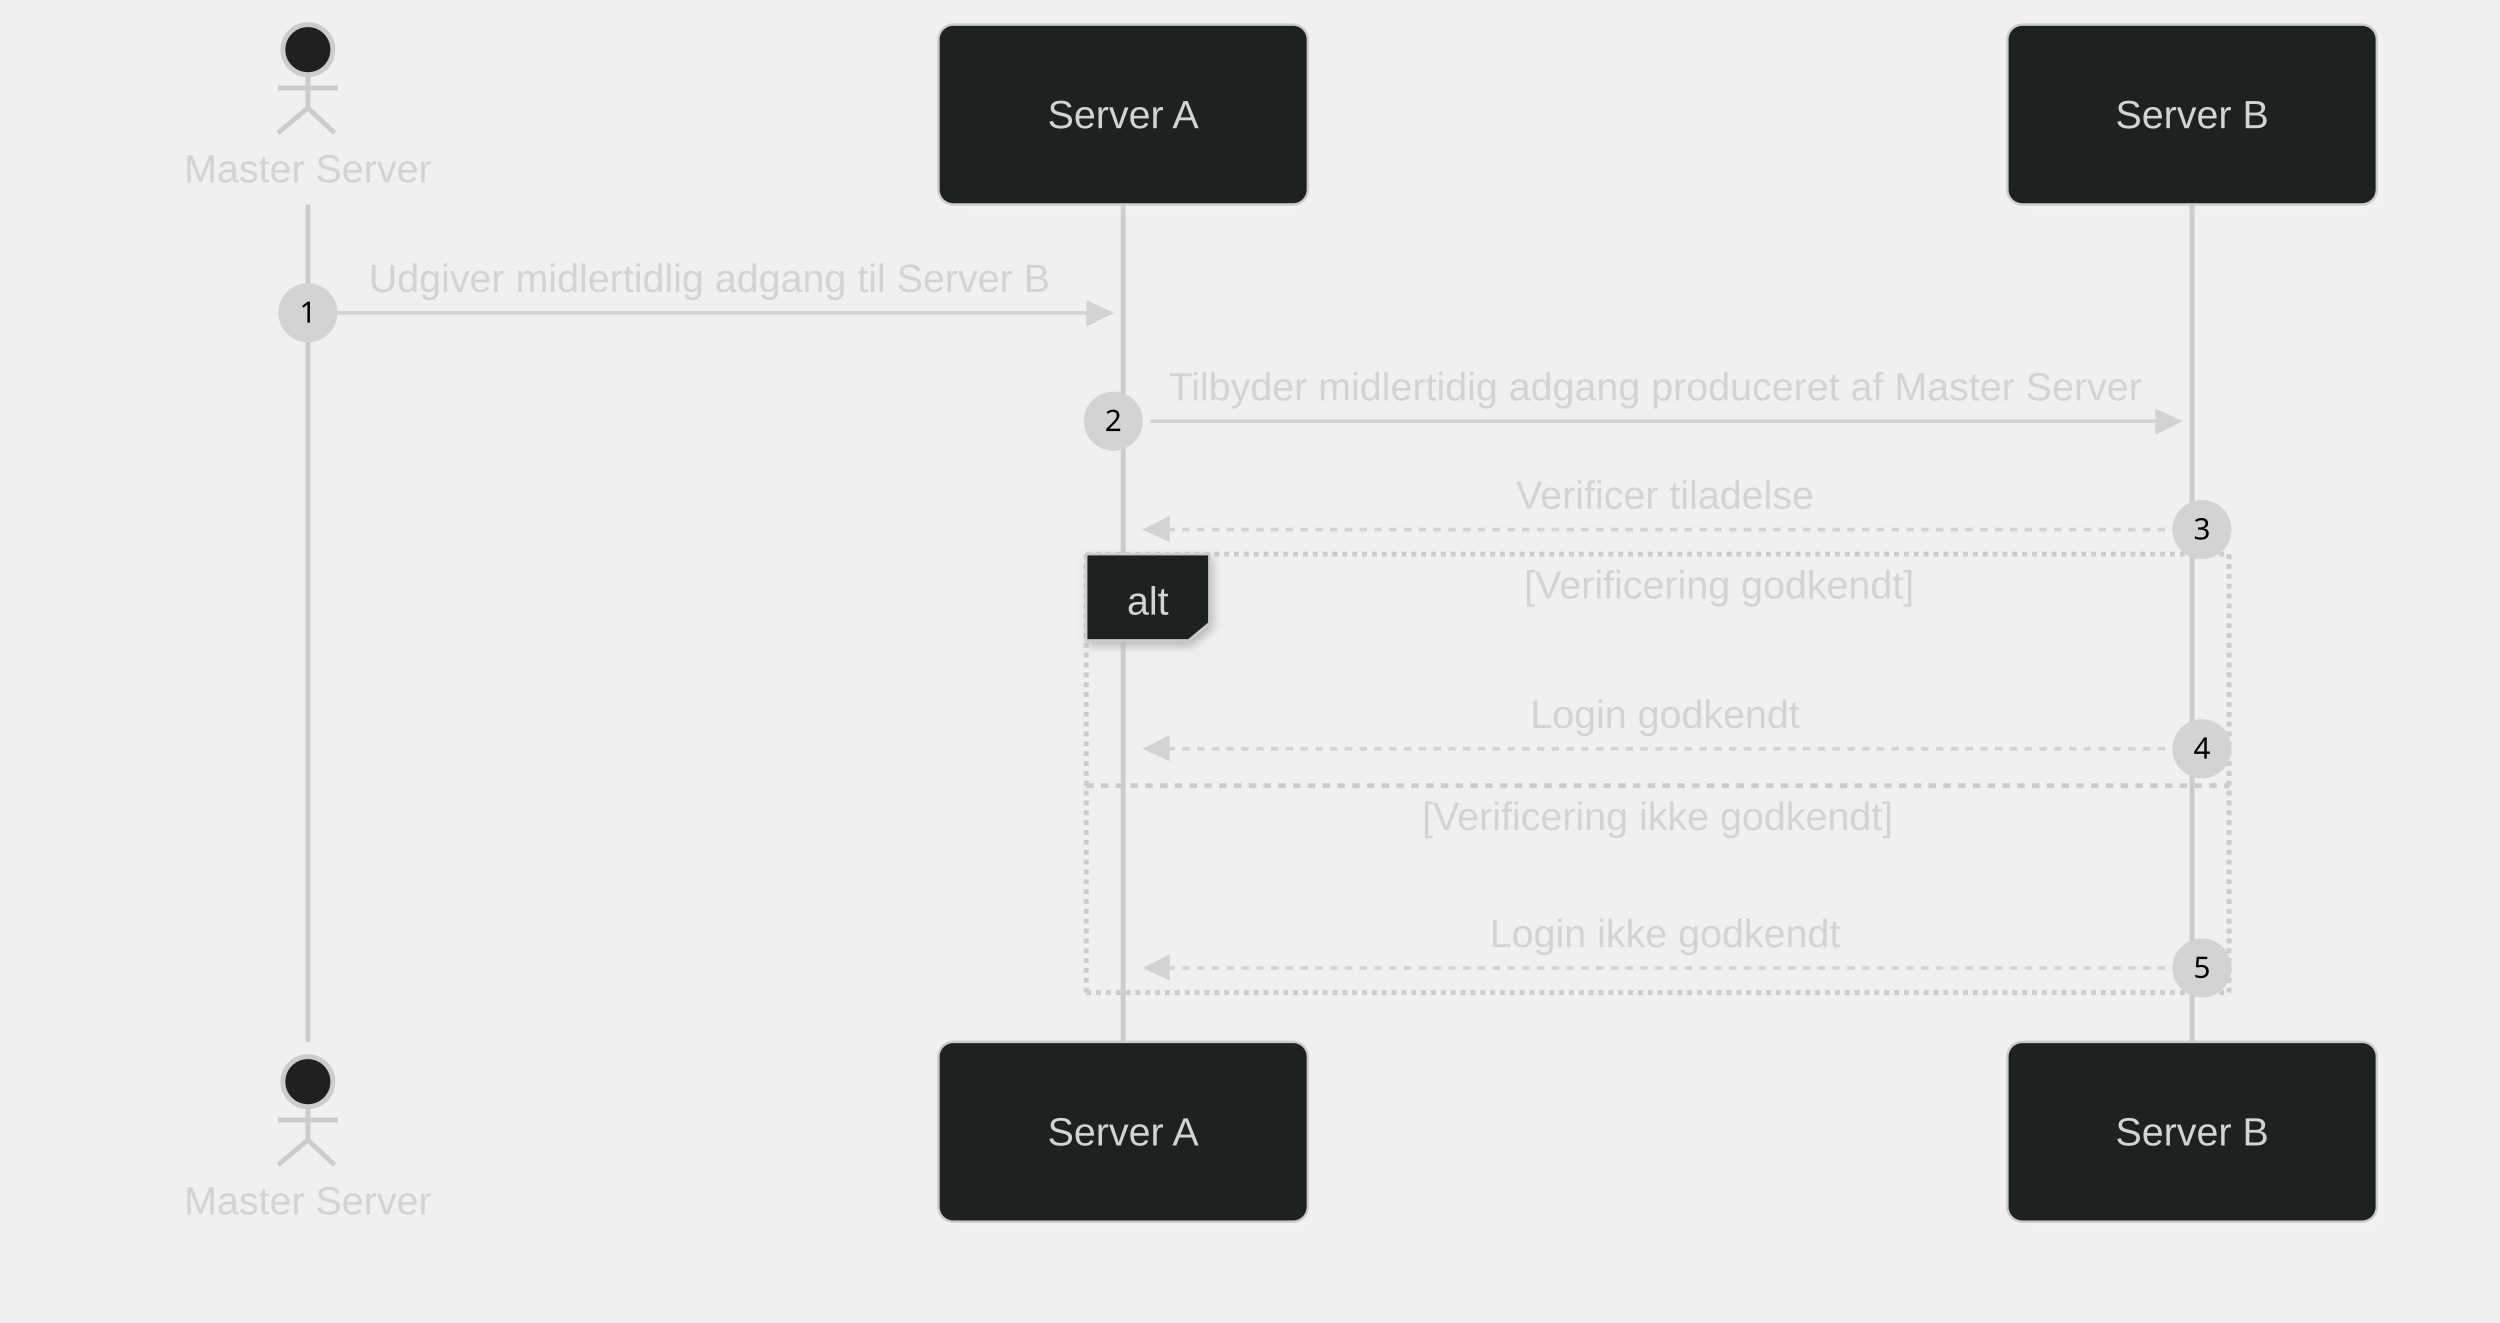
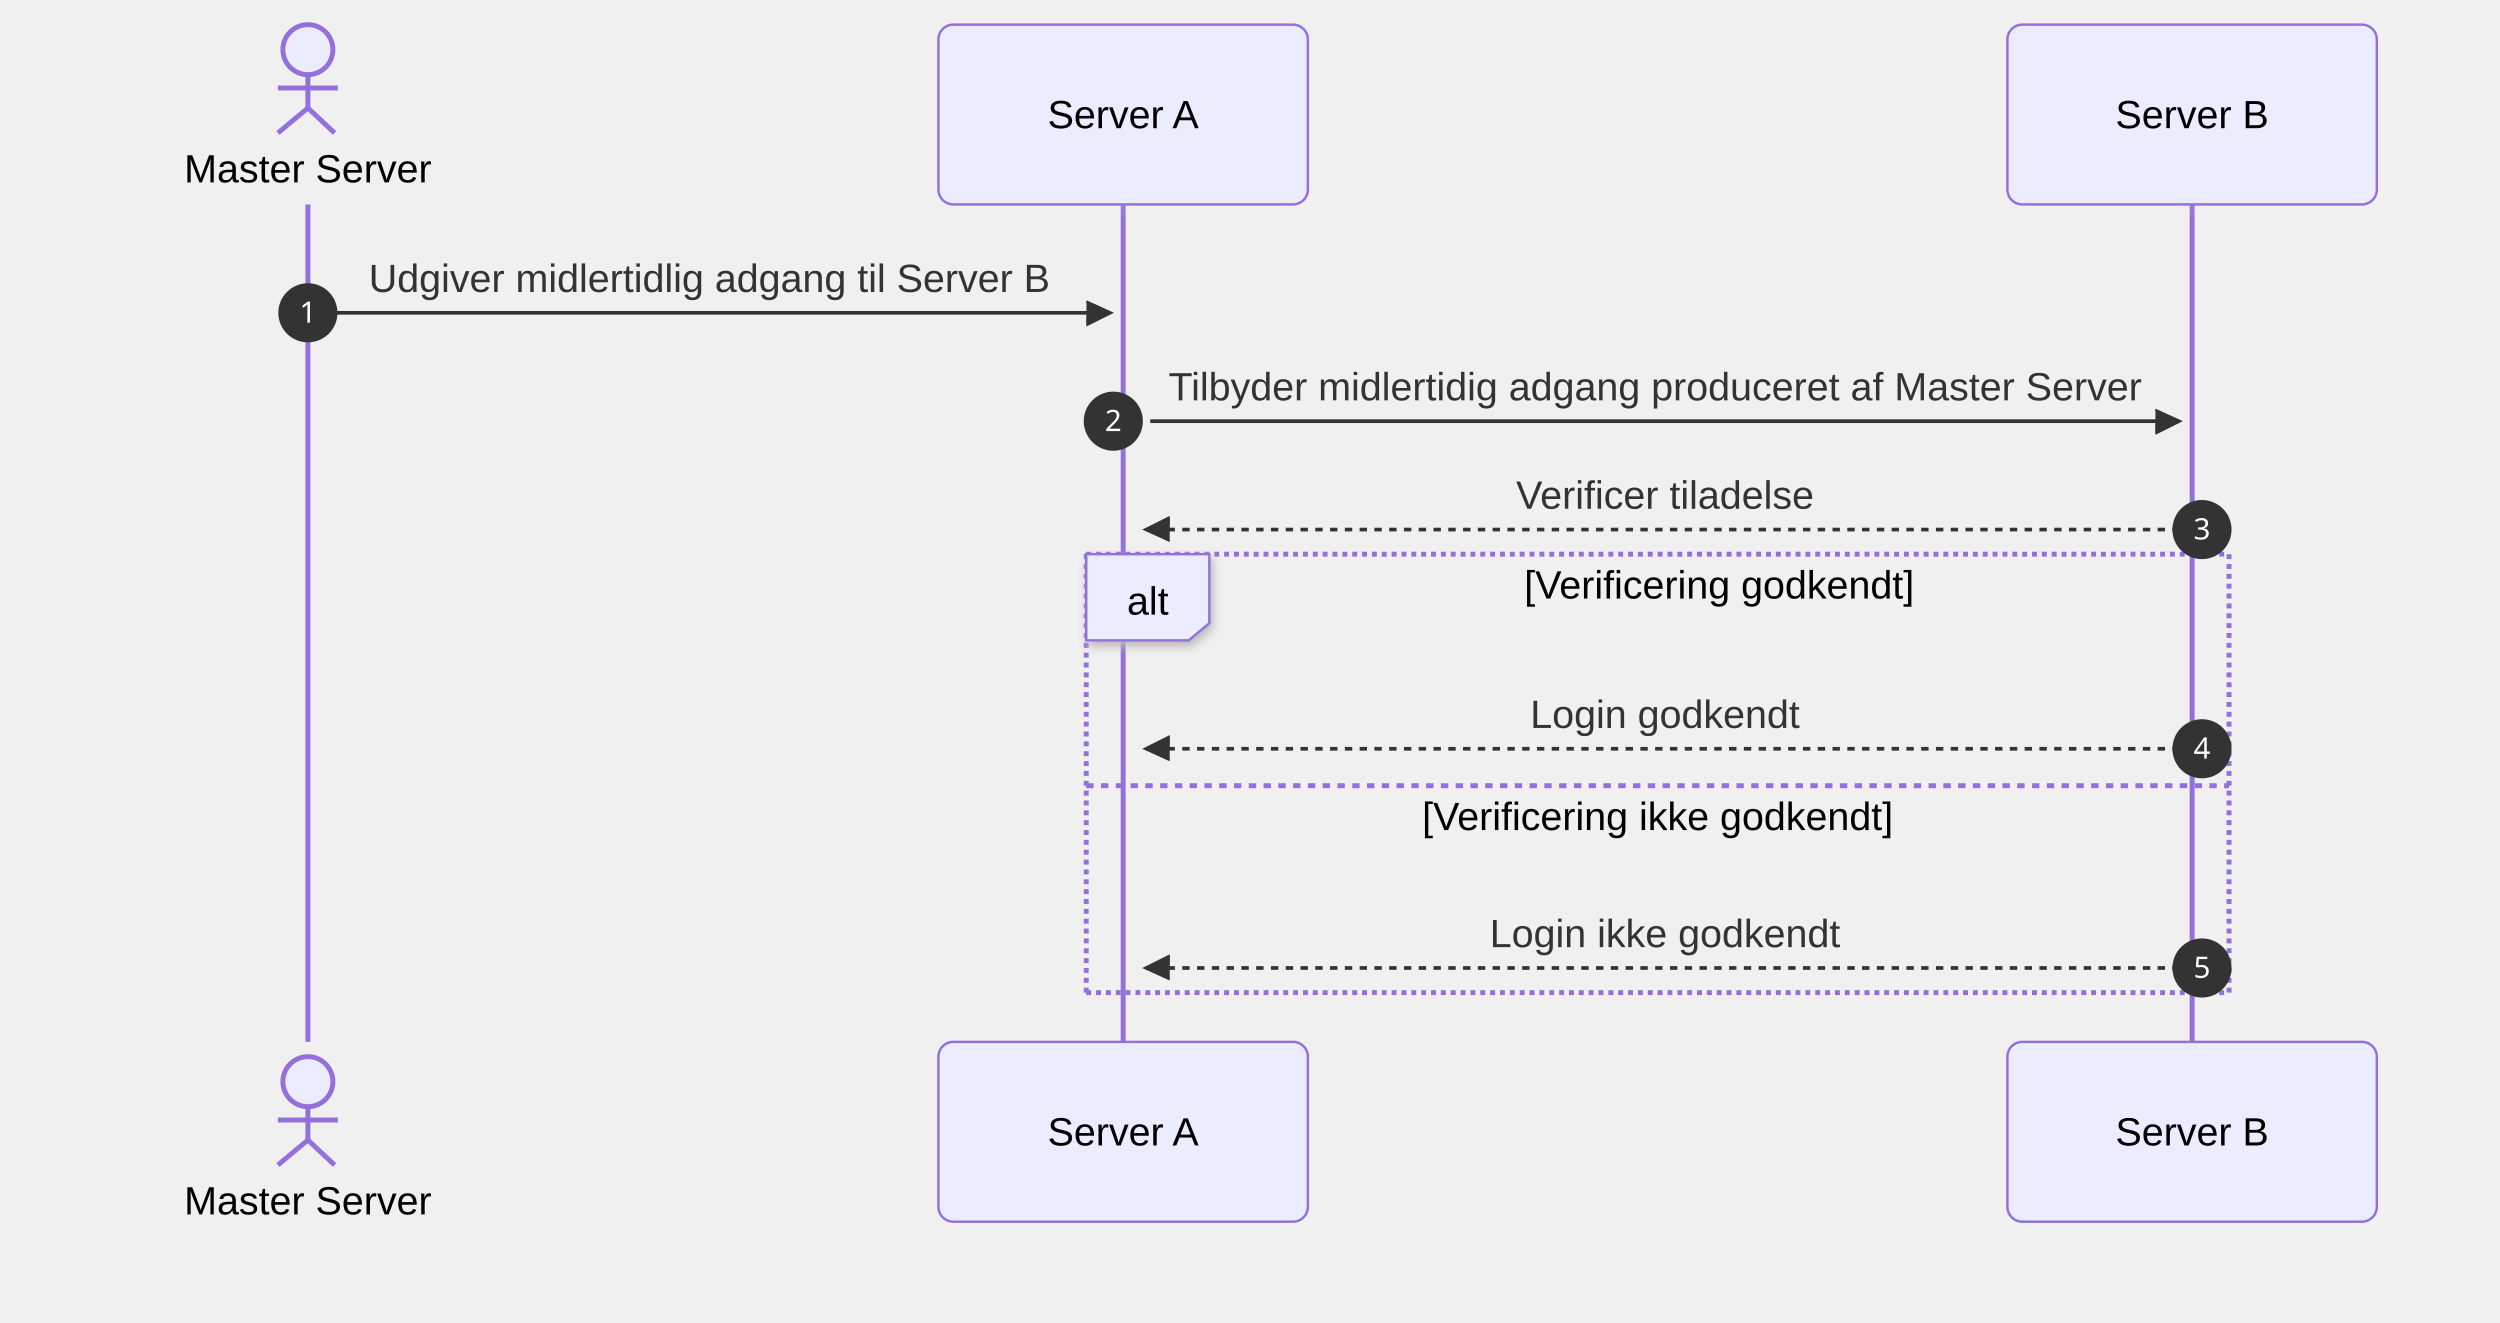
<svg xmlns="http://www.w3.org/2000/svg" id="my-svg" width="100%" style="max-width: 1015px; background-color: transparent;" viewBox="-50 -10 1015 537" role="graphics-document document" aria-roledescription="sequence">
  <g>
    <rect x="765" y="413" fill="#eaeaea" stroke="#666" width="150" height="73" name="ServerB" rx="6" ry="6" class="actor actor-bottom" data-look="neo" filter="url(#my-svg-drop-shadow)" />
    <text x="840" y="449.5" dominant-baseline="central" alignment-baseline="central" class="actor actor-box" style="text-anchor: middle; font-size: 16px; font-weight: 400;">
      <tspan x="840" dy="0">Server B</tspan>
    </text>
  </g>
  <g>
    <rect x="331" y="413" fill="#eaeaea" stroke="#666" width="150" height="73" name="ServerA" rx="6" ry="6" class="actor actor-bottom" data-look="neo" filter="url(#my-svg-drop-shadow)" />
    <text x="406" y="449.5" dominant-baseline="central" alignment-baseline="central" class="actor actor-box" style="text-anchor: middle; font-size: 16px; font-weight: 400;">
      <tspan x="406" dy="0">Server A</tspan>
    </text>
  </g>
  <g />
  <g>
    <line id="actor2" x1="840" y1="73" x2="840" y2="413" class="actor-line 200" stroke-width="0.5px" stroke="#999" name="ServerB" data-et="life-line" data-id="ServerB" />
    <g id="root-2" data-look="neo" data-et="participant" data-type="participant" data-id="ServerB">
      <rect x="765" y="0" fill="#eaeaea" stroke="#666" width="150" height="73" name="ServerB" rx="6" ry="6" class="actor actor-top" data-look="neo" filter="url(#my-svg-drop-shadow)" />
      <text x="840" y="36.5" dominant-baseline="central" alignment-baseline="central" class="actor actor-box" style="text-anchor: middle; font-size: 16px; font-weight: 400;">
        <tspan x="840" dy="0">Server B</tspan>
      </text>
    </g>
  </g>
  <g>
    <line id="actor1" x1="406" y1="73" x2="406" y2="413" class="actor-line 200" stroke-width="0.5px" stroke="#999" name="ServerA" data-et="life-line" data-id="ServerA" />
    <g id="root-1" data-look="neo" data-et="participant" data-type="participant" data-id="ServerA">
      <rect x="331" y="0" fill="#eaeaea" stroke="#666" width="150" height="73" name="ServerA" rx="6" ry="6" class="actor actor-top" data-look="neo" filter="url(#my-svg-drop-shadow)" />
      <text x="406" y="36.5" dominant-baseline="central" alignment-baseline="central" class="actor actor-box" style="text-anchor: middle; font-size: 16px; font-weight: 400;">
        <tspan x="406" dy="0">Server A</tspan>
      </text>
    </g>
  </g>
  <g>
    <line id="actor0" x1="75" y1="73" x2="75" y2="413" class="actor-line 200" stroke-width="0.5px" stroke="#999" name="Master" data-et="life-line" data-id="Master" />
  </g>
-   <style>#my-svg{font-family:"trebuchet ms",verdana,arial,sans-serif;font-size:16px;fill:#ccc;}@keyframes edge-animation-frame{from{stroke-dashoffset:0;}}@keyframes dash{to{stroke-dashoffset:0;}}#my-svg .edge-animation-slow{stroke-dasharray:9,5!important;stroke-dashoffset:900;animation:dash 50s linear infinite;stroke-linecap:round;}#my-svg .edge-animation-fast{stroke-dasharray:9,5!important;stroke-dashoffset:900;animation:dash 20s linear infinite;stroke-linecap:round;}#my-svg .error-icon{fill:#a44141;}#my-svg .error-text{fill:#ddd;stroke:#ddd;}#my-svg .edge-thickness-normal{stroke-width:1px;}#my-svg .edge-thickness-thick{stroke-width:3.5px;}#my-svg .edge-pattern-solid{stroke-dasharray:0;}#my-svg .edge-thickness-invisible{stroke-width:0;fill:none;}#my-svg .edge-pattern-dashed{stroke-dasharray:3;}#my-svg .edge-pattern-dotted{stroke-dasharray:2;}#my-svg .marker{fill:lightgrey;stroke:lightgrey;}#my-svg .marker.cross{stroke:lightgrey;}#my-svg svg{font-family:"trebuchet ms",verdana,arial,sans-serif;font-size:16px;}#my-svg p{margin:0;}#my-svg .actor{stroke:#ccc;fill:#1f2020;stroke-width:1;}#my-svg rect.actor.outer-path[data-look="neo"]{filter:drop-shadow( 1px 2px 2px rgba(185,185,185,1));}#my-svg rect.note[data-look="neo"]{stroke:hsl(180, 0%, 18.353%);fill:hsl(180, 1.587%, 28.353%);filter:drop-shadow( 1px 2px 2px rgba(185,185,185,1));}#my-svg text.actor&gt;tspan{fill:lightgrey;stroke:none;}#my-svg .actor-line{stroke:#ccc;}#my-svg .innerArc{stroke-width:1.5;stroke-dasharray:none;}#my-svg .messageLine0{stroke-width:1.5;stroke-dasharray:none;stroke:lightgrey;}#my-svg .messageLine1{stroke-width:1.5;stroke-dasharray:2,2;stroke:lightgrey;}#my-svg [id$="-arrowhead"] path{fill:lightgrey;stroke:lightgrey;}#my-svg .sequenceNumber{fill:black;}#my-svg [id$="-sequencenumber"]{fill:lightgrey;}#my-svg [id$="-crosshead"] path{fill:lightgrey;stroke:lightgrey;}#my-svg .messageText{fill:lightgrey;stroke:none;}#my-svg .labelBox{stroke:#ccc;fill:#1f2020;filter:drop-shadow( 1px 2px 2px rgba(185,185,185,1));}#my-svg .labelText,#my-svg .labelText&gt;tspan{fill:lightgrey;stroke:none;}#my-svg .loopText,#my-svg .loopText&gt;tspan{fill:lightgrey;stroke:none;}#my-svg .sectionTitle,#my-svg .sectionTitle&gt;tspan{fill:lightgrey;stroke:none;}#my-svg .loopLine{stroke-width:2px;stroke-dasharray:2,2;stroke:#ccc;fill:#ccc;}#my-svg .note{stroke:hsl(180, 0%, 18.353%);fill:hsl(180, 1.587%, 28.353%);}#my-svg .noteText,#my-svg .noteText&gt;tspan{fill:rgb(183.848, 181.552, 181.552);stroke:none;}#my-svg .activation0{fill:hsl(180, 1.587%, 28.353%);stroke:#ccc;}#my-svg .activation1{fill:hsl(180, 1.587%, 28.353%);stroke:#ccc;}#my-svg .activation2{fill:hsl(180, 1.587%, 28.353%);stroke:#ccc;}#my-svg .actorPopupMenu{position:absolute;}#my-svg .actorPopupMenuPanel{position:absolute;fill:#1f2020;box-shadow:0px 8px 16px 0px rgba(0,0,0,0.2);filter:drop-shadow(3px 5px 2px rgb(0 0 0 / 0.4));}#my-svg .actor-man circle,#my-svg line{fill:#1f2020;stroke-width:2px;}#my-svg g rect.rect{filter:drop-shadow( 1px 2px 2px rgba(185,185,185,1));stroke:#ccc;}#my-svg .node .neo-node{stroke:#ccc;}#my-svg [data-look="neo"].node rect,#my-svg [data-look="neo"].cluster rect,#my-svg [data-look="neo"].node polygon{stroke:url(#my-svg-gradient);filter:drop-shadow( 1px 2px 2px rgba(185,185,185,1));}#my-svg [data-look="neo"].swimlane.cluster rect{filter:none;}#my-svg [data-look="neo"].node path{stroke:url(#my-svg-gradient);stroke-width:1px;}#my-svg [data-look="neo"].node .outer-path{filter:drop-shadow( 1px 2px 2px rgba(185,185,185,1));}#my-svg [data-look="neo"].node .neo-line path{stroke:#ccc;filter:none;}#my-svg [data-look="neo"].node circle{stroke:url(#my-svg-gradient);filter:drop-shadow( 1px 2px 2px rgba(185,185,185,1));}#my-svg [data-look="neo"].node circle .state-start{fill:#000000;}#my-svg [data-look="neo"].icon-shape .icon{fill:url(#my-svg-gradient);filter:drop-shadow( 1px 2px 2px rgba(185,185,185,1));}#my-svg [data-look="neo"].icon-shape .icon-neo path{stroke:url(#my-svg-gradient);filter:drop-shadow( 1px 2px 2px rgba(185,185,185,1));}#my-svg :root{--mermaid-font-family:"trebuchet ms",verdana,arial,sans-serif;}</style>
+   <style>#my-svg{font-family:"trebuchet ms",verdana,arial,sans-serif;font-size:16px;fill:#333;}@keyframes edge-animation-frame{from{stroke-dashoffset:0;}}@keyframes dash{to{stroke-dashoffset:0;}}#my-svg .edge-animation-slow{stroke-dasharray:9,5!important;stroke-dashoffset:900;animation:dash 50s linear infinite;stroke-linecap:round;}#my-svg .edge-animation-fast{stroke-dasharray:9,5!important;stroke-dashoffset:900;animation:dash 20s linear infinite;stroke-linecap:round;}#my-svg .error-icon{fill:#552222;}#my-svg .error-text{fill:#552222;stroke:#552222;}#my-svg .edge-thickness-normal{stroke-width:1px;}#my-svg .edge-thickness-thick{stroke-width:3.5px;}#my-svg .edge-pattern-solid{stroke-dasharray:0;}#my-svg .edge-thickness-invisible{stroke-width:0;fill:none;}#my-svg .edge-pattern-dashed{stroke-dasharray:3;}#my-svg .edge-pattern-dotted{stroke-dasharray:2;}#my-svg .marker{fill:#333333;stroke:#333333;}#my-svg .marker.cross{stroke:#333333;}#my-svg svg{font-family:"trebuchet ms",verdana,arial,sans-serif;font-size:16px;}#my-svg p{margin:0;}#my-svg .actor{stroke:#9370DB;fill:#ECECFF;stroke-width:1;}#my-svg rect.actor.outer-path[data-look="neo"]{filter:drop-shadow(1px 2px 2px rgba(185, 185, 185, 1));}#my-svg rect.note[data-look="neo"]{stroke:#aaaa33;fill:#fff5ad;filter:drop-shadow(1px 2px 2px rgba(185, 185, 185, 1));}#my-svg text.actor&gt;tspan{fill:black;stroke:none;}#my-svg .actor-line{stroke:#9370DB;}#my-svg .innerArc{stroke-width:1.5;stroke-dasharray:none;}#my-svg .messageLine0{stroke-width:1.5;stroke-dasharray:none;stroke:#333;}#my-svg .messageLine1{stroke-width:1.5;stroke-dasharray:2,2;stroke:#333;}#my-svg [id$="-arrowhead"] path{fill:#333;stroke:#333;}#my-svg .sequenceNumber{fill:white;}#my-svg [id$="-sequencenumber"]{fill:#333;}#my-svg [id$="-crosshead"] path{fill:#333;stroke:#333;}#my-svg .messageText{fill:#333;stroke:none;}#my-svg .labelBox{stroke:#9370DB;fill:#ECECFF;filter:drop-shadow(1px 2px 2px rgba(185, 185, 185, 1));}#my-svg .labelText,#my-svg .labelText&gt;tspan{fill:black;stroke:none;}#my-svg .loopText,#my-svg .loopText&gt;tspan{fill:black;stroke:none;}#my-svg .sectionTitle,#my-svg .sectionTitle&gt;tspan{fill:black;stroke:none;}#my-svg .loopLine{stroke-width:2px;stroke-dasharray:2,2;stroke:#9370DB;fill:#9370DB;}#my-svg .note{stroke:#aaaa33;fill:#fff5ad;}#my-svg .noteText,#my-svg .noteText&gt;tspan{fill:black;stroke:none;}#my-svg .activation0{fill:#f4f4f4;stroke:#666;}#my-svg .activation1{fill:#f4f4f4;stroke:#666;}#my-svg .activation2{fill:#f4f4f4;stroke:#666;}#my-svg .actorPopupMenu{position:absolute;}#my-svg .actorPopupMenuPanel{position:absolute;fill:#ECECFF;box-shadow:0px 8px 16px 0px rgba(0,0,0,0.2);filter:drop-shadow(3px 5px 2px rgb(0 0 0 / 0.4));}#my-svg .actor-man circle,#my-svg line{fill:#ECECFF;stroke-width:2px;}#my-svg g rect.rect{filter:drop-shadow(1px 2px 2px rgba(185, 185, 185, 1));stroke:#9370DB;}#my-svg .node .neo-node{stroke:#9370DB;}#my-svg [data-look="neo"].node rect,#my-svg [data-look="neo"].cluster rect,#my-svg [data-look="neo"].node polygon{stroke:#9370DB;filter:drop-shadow(1px 2px 2px rgba(185, 185, 185, 1));}#my-svg [data-look="neo"].swimlane.cluster rect{filter:none;}#my-svg [data-look="neo"].node path{stroke:#9370DB;stroke-width:1px;}#my-svg [data-look="neo"].node .outer-path{filter:drop-shadow(1px 2px 2px rgba(185, 185, 185, 1));}#my-svg [data-look="neo"].node .neo-line path{stroke:#9370DB;filter:none;}#my-svg [data-look="neo"].node circle{stroke:#9370DB;filter:drop-shadow(1px 2px 2px rgba(185, 185, 185, 1));}#my-svg [data-look="neo"].node circle .state-start{fill:#000000;}#my-svg [data-look="neo"].icon-shape .icon{fill:#9370DB;filter:drop-shadow(1px 2px 2px rgba(185, 185, 185, 1));}#my-svg [data-look="neo"].icon-shape .icon-neo path{stroke:#9370DB;filter:drop-shadow(1px 2px 2px rgba(185, 185, 185, 1));}#my-svg :root{--mermaid-font-family:"trebuchet ms",verdana,arial,sans-serif;}</style>
  <g />
  <defs>
    <symbol id="my-svg-computer" width="24" height="24">
      <path transform="scale(.5)" d="M2 2v13h20v-13h-20zm18 11h-16v-9h16v9zm-10.228 6l.466-1h3.524l.467 1h-4.457zm14.228 3h-24l2-6h2.104l-1.33 4h18.45l-1.297-4h2.073l2 6zm-5-10h-14v-7h14v7z" />
    </symbol>
  </defs>
  <defs>
    <symbol id="my-svg-database" fill-rule="evenodd" clip-rule="evenodd">
      <path transform="scale(.5)" d="M12.258.001l.256.004.255.005.253.008.251.01.249.012.247.015.246.016.242.019.241.02.239.023.236.024.233.027.231.028.229.031.225.032.223.034.22.036.217.038.214.04.211.041.208.043.205.045.201.046.198.048.194.05.191.051.187.053.183.054.18.056.175.057.172.059.168.06.163.061.16.063.155.064.15.066.074.033.073.033.071.034.07.034.069.035.068.035.067.035.066.035.064.036.064.036.062.036.06.036.06.037.058.037.058.037.055.038.055.038.053.038.052.038.051.039.05.039.048.039.047.039.045.04.044.04.043.04.041.04.04.041.039.041.037.041.036.041.034.041.033.042.032.042.03.042.029.042.027.042.026.043.024.043.023.043.021.043.02.043.018.044.017.043.015.044.013.044.012.044.011.045.009.044.007.045.006.045.004.045.002.045.001.045v17l-.001.045-.002.045-.004.045-.006.045-.007.045-.009.044-.011.045-.012.044-.013.044-.015.044-.017.043-.018.044-.02.043-.021.043-.023.043-.024.043-.026.043-.027.042-.029.042-.03.042-.032.042-.033.042-.034.041-.036.041-.037.041-.039.041-.04.041-.041.04-.043.04-.044.04-.045.04-.047.039-.048.039-.05.039-.051.039-.052.038-.053.038-.055.038-.055.038-.058.037-.058.037-.06.037-.06.036-.062.036-.064.036-.064.036-.066.035-.067.035-.068.035-.069.035-.07.034-.071.034-.073.033-.074.033-.15.066-.155.064-.16.063-.163.061-.168.06-.172.059-.175.057-.18.056-.183.054-.187.053-.191.051-.194.05-.198.048-.201.046-.205.045-.208.043-.211.041-.214.04-.217.038-.22.036-.223.034-.225.032-.229.031-.231.028-.233.027-.236.024-.239.023-.241.02-.242.019-.246.016-.247.015-.249.012-.251.01-.253.008-.255.005-.256.004-.258.001-.258-.001-.256-.004-.255-.005-.253-.008-.251-.01-.249-.012-.247-.015-.245-.016-.243-.019-.241-.02-.238-.023-.236-.024-.234-.027-.231-.028-.228-.031-.226-.032-.223-.034-.22-.036-.217-.038-.214-.04-.211-.041-.208-.043-.204-.045-.201-.046-.198-.048-.195-.05-.19-.051-.187-.053-.184-.054-.179-.056-.176-.057-.172-.059-.167-.06-.164-.061-.159-.063-.155-.064-.151-.066-.074-.033-.072-.033-.072-.034-.07-.034-.069-.035-.068-.035-.067-.035-.066-.035-.064-.036-.063-.036-.062-.036-.061-.036-.06-.037-.058-.037-.057-.037-.056-.038-.055-.038-.053-.038-.052-.038-.051-.039-.049-.039-.049-.039-.046-.039-.046-.04-.044-.04-.043-.04-.041-.04-.04-.041-.039-.041-.037-.041-.036-.041-.034-.041-.033-.042-.032-.042-.03-.042-.029-.042-.027-.042-.026-.043-.024-.043-.023-.043-.021-.043-.02-.043-.018-.044-.017-.043-.015-.044-.013-.044-.012-.044-.011-.045-.009-.044-.007-.045-.006-.045-.004-.045-.002-.045-.001-.045v-17l.001-.045.002-.045.004-.045.006-.045.007-.045.009-.044.011-.045.012-.044.013-.044.015-.044.017-.043.018-.044.02-.043.021-.043.023-.043.024-.043.026-.043.027-.042.029-.042.03-.042.032-.042.033-.042.034-.041.036-.041.037-.041.039-.041.04-.041.041-.04.043-.04.044-.04.046-.04.046-.039.049-.039.049-.039.051-.039.052-.038.053-.038.055-.038.056-.038.057-.037.058-.037.06-.037.061-.036.062-.036.063-.036.064-.036.066-.035.067-.035.068-.035.069-.035.07-.034.072-.034.072-.033.074-.033.151-.066.155-.064.159-.063.164-.061.167-.06.172-.059.176-.057.179-.056.184-.054.187-.053.19-.051.195-.05.198-.048.201-.046.204-.045.208-.043.211-.041.214-.04.217-.038.22-.036.223-.034.226-.032.228-.031.231-.028.234-.027.236-.024.238-.023.241-.02.243-.019.245-.016.247-.015.249-.012.251-.01.253-.008.255-.005.256-.004.258-.001.258.001zm-9.258 20.499v.01l.001.021.003.021.004.022.005.021.006.022.007.022.009.023.01.022.011.023.012.023.013.023.015.023.016.024.017.023.018.024.019.024.021.024.022.025.023.024.024.025.052.049.056.05.061.051.066.051.07.051.075.051.079.052.084.052.088.052.092.052.097.052.102.051.105.052.11.052.114.051.119.051.123.051.127.05.131.05.135.05.139.048.144.049.147.047.152.047.155.047.16.045.163.045.167.043.171.043.176.041.178.041.183.039.187.039.19.037.194.035.197.035.202.033.204.031.209.03.212.029.216.027.219.025.222.024.226.021.23.02.233.018.236.016.24.015.243.012.246.01.249.008.253.005.256.004.259.001.26-.001.257-.004.254-.005.25-.008.247-.011.244-.012.241-.014.237-.016.233-.018.231-.021.226-.021.224-.024.22-.026.216-.027.212-.028.21-.031.205-.031.202-.034.198-.034.194-.036.191-.037.187-.039.183-.04.179-.04.175-.042.172-.043.168-.044.163-.045.16-.046.155-.046.152-.047.148-.048.143-.049.139-.049.136-.05.131-.05.126-.05.123-.051.118-.052.114-.051.11-.052.106-.052.101-.052.096-.052.092-.052.088-.053.083-.051.079-.052.074-.052.07-.051.065-.051.06-.051.056-.05.051-.05.023-.024.023-.025.021-.024.02-.024.019-.024.018-.024.017-.024.015-.023.014-.024.013-.023.012-.023.01-.023.01-.022.008-.022.006-.022.006-.022.004-.022.004-.021.001-.021.001-.021v-4.127l-.077.055-.08.053-.083.054-.085.053-.087.052-.09.052-.093.051-.095.05-.097.05-.1.049-.102.049-.105.048-.106.047-.109.047-.111.046-.114.045-.115.045-.118.044-.12.043-.122.042-.124.042-.126.041-.128.04-.13.04-.132.038-.134.038-.135.037-.138.037-.139.035-.142.035-.143.034-.144.033-.147.032-.148.031-.15.03-.151.03-.153.029-.154.027-.156.027-.158.026-.159.025-.161.024-.162.023-.163.022-.165.021-.166.02-.167.019-.169.018-.169.017-.171.016-.173.015-.173.014-.175.013-.175.012-.177.011-.178.01-.179.008-.179.008-.181.006-.182.005-.182.004-.184.003-.184.002h-.37l-.184-.002-.184-.003-.182-.004-.182-.005-.181-.006-.179-.008-.179-.008-.178-.01-.176-.011-.176-.012-.175-.013-.173-.014-.172-.015-.171-.016-.17-.017-.169-.018-.167-.019-.166-.02-.165-.021-.163-.022-.162-.023-.161-.024-.159-.025-.157-.026-.156-.027-.155-.027-.153-.029-.151-.03-.15-.03-.148-.031-.146-.032-.145-.033-.143-.034-.141-.035-.14-.035-.137-.037-.136-.037-.134-.038-.132-.038-.13-.04-.128-.04-.126-.041-.124-.042-.122-.042-.12-.044-.117-.043-.116-.045-.113-.045-.112-.046-.109-.047-.106-.047-.105-.048-.102-.049-.1-.049-.097-.05-.095-.05-.093-.052-.09-.051-.087-.052-.085-.053-.083-.054-.08-.054-.077-.054v4.127zm0-5.654v.011l.001.021.003.021.004.021.005.022.006.022.007.022.009.022.01.022.011.023.012.023.013.023.015.024.016.023.017.024.018.024.019.024.021.024.022.024.023.025.024.024.052.05.056.05.061.05.066.051.07.051.075.052.079.051.084.052.088.052.092.052.097.052.102.052.105.052.11.051.114.051.119.052.123.05.127.051.131.05.135.049.139.049.144.048.147.048.152.047.155.046.16.045.163.045.167.044.171.042.176.042.178.04.183.04.187.038.19.037.194.036.197.034.202.033.204.032.209.03.212.028.216.027.219.025.222.024.226.022.23.02.233.018.236.016.24.014.243.012.246.01.249.008.253.006.256.003.259.001.26-.001.257-.003.254-.006.25-.008.247-.01.244-.012.241-.015.237-.016.233-.018.231-.02.226-.022.224-.024.22-.025.216-.027.212-.029.21-.03.205-.032.202-.033.198-.035.194-.036.191-.037.187-.039.183-.039.179-.041.175-.042.172-.043.168-.044.163-.045.16-.045.155-.047.152-.047.148-.048.143-.048.139-.05.136-.049.131-.05.126-.051.123-.051.118-.051.114-.052.11-.052.106-.052.101-.052.096-.052.092-.052.088-.052.083-.052.079-.052.074-.051.07-.052.065-.051.06-.05.056-.051.051-.049.023-.025.023-.024.021-.025.02-.024.019-.024.018-.024.017-.024.015-.023.014-.023.013-.024.012-.022.01-.023.01-.023.008-.022.006-.022.006-.022.004-.021.004-.022.001-.021.001-.021v-4.139l-.077.054-.08.054-.083.054-.085.052-.087.053-.09.051-.093.051-.095.051-.097.05-.1.049-.102.049-.105.048-.106.047-.109.047-.111.046-.114.045-.115.044-.118.044-.12.044-.122.042-.124.042-.126.041-.128.04-.13.039-.132.039-.134.038-.135.037-.138.036-.139.036-.142.035-.143.033-.144.033-.147.033-.148.031-.15.03-.151.03-.153.028-.154.028-.156.027-.158.026-.159.025-.161.024-.162.023-.163.022-.165.021-.166.02-.167.019-.169.018-.169.017-.171.016-.173.015-.173.014-.175.013-.175.012-.177.011-.178.009-.179.009-.179.007-.181.007-.182.005-.182.004-.184.003-.184.002h-.37l-.184-.002-.184-.003-.182-.004-.182-.005-.181-.007-.179-.007-.179-.009-.178-.009-.176-.011-.176-.012-.175-.013-.173-.014-.172-.015-.171-.016-.17-.017-.169-.018-.167-.019-.166-.02-.165-.021-.163-.022-.162-.023-.161-.024-.159-.025-.157-.026-.156-.027-.155-.028-.153-.028-.151-.03-.15-.03-.148-.031-.146-.033-.145-.033-.143-.033-.141-.035-.14-.036-.137-.036-.136-.037-.134-.038-.132-.039-.13-.039-.128-.04-.126-.041-.124-.042-.122-.043-.12-.043-.117-.044-.116-.044-.113-.046-.112-.046-.109-.046-.106-.047-.105-.048-.102-.049-.1-.049-.097-.05-.095-.051-.093-.051-.09-.051-.087-.053-.085-.052-.083-.054-.08-.054-.077-.054v4.139zm0-5.666v.011l.001.02.003.022.004.021.005.022.006.021.007.022.009.023.01.022.011.023.012.023.013.023.015.023.016.024.017.024.018.023.019.024.021.025.022.024.023.024.024.025.052.05.056.05.061.05.066.051.07.051.075.052.079.051.084.052.088.052.092.052.097.052.102.052.105.051.11.052.114.051.119.051.123.051.127.05.131.05.135.05.139.049.144.048.147.048.152.047.155.046.16.045.163.045.167.043.171.043.176.042.178.04.183.04.187.038.19.037.194.036.197.034.202.033.204.032.209.03.212.028.216.027.219.025.222.024.226.021.23.02.233.018.236.017.24.014.243.012.246.01.249.008.253.006.256.003.259.001.26-.001.257-.003.254-.006.25-.008.247-.01.244-.013.241-.014.237-.016.233-.018.231-.02.226-.022.224-.024.22-.025.216-.027.212-.029.21-.03.205-.032.202-.033.198-.035.194-.036.191-.037.187-.039.183-.039.179-.041.175-.042.172-.043.168-.044.163-.045.16-.045.155-.047.152-.047.148-.048.143-.049.139-.049.136-.049.131-.051.126-.05.123-.051.118-.052.114-.051.11-.052.106-.052.101-.052.096-.052.092-.052.088-.052.083-.052.079-.052.074-.052.07-.051.065-.051.06-.051.056-.05.051-.049.023-.025.023-.025.021-.024.02-.024.019-.024.018-.024.017-.024.015-.023.014-.024.013-.023.012-.023.01-.022.01-.023.008-.022.006-.022.006-.022.004-.022.004-.021.001-.021.001-.021v-4.153l-.077.054-.08.054-.083.053-.085.053-.087.053-.09.051-.093.051-.095.051-.097.05-.1.049-.102.048-.105.048-.106.048-.109.046-.111.046-.114.046-.115.044-.118.044-.12.043-.122.043-.124.042-.126.041-.128.04-.13.039-.132.039-.134.038-.135.037-.138.036-.139.036-.142.034-.143.034-.144.033-.147.032-.148.032-.15.03-.151.03-.153.028-.154.028-.156.027-.158.026-.159.024-.161.024-.162.023-.163.023-.165.021-.166.02-.167.019-.169.018-.169.017-.171.016-.173.015-.173.014-.175.013-.175.012-.177.01-.178.01-.179.009-.179.007-.181.006-.182.006-.182.004-.184.003-.184.001-.185.001-.185-.001-.184-.001-.184-.003-.182-.004-.182-.006-.181-.006-.179-.007-.179-.009-.178-.01-.176-.01-.176-.012-.175-.013-.173-.014-.172-.015-.171-.016-.17-.017-.169-.018-.167-.019-.166-.02-.165-.021-.163-.023-.162-.023-.161-.024-.159-.024-.157-.026-.156-.027-.155-.028-.153-.028-.151-.03-.15-.03-.148-.032-.146-.032-.145-.033-.143-.034-.141-.034-.14-.036-.137-.036-.136-.037-.134-.038-.132-.039-.13-.039-.128-.041-.126-.041-.124-.041-.122-.043-.12-.043-.117-.044-.116-.044-.113-.046-.112-.046-.109-.046-.106-.048-.105-.048-.102-.048-.1-.05-.097-.049-.095-.051-.093-.051-.09-.052-.087-.052-.085-.053-.083-.053-.08-.054-.077-.054v4.153zm8.74-8.179l-.257.004-.254.005-.25.008-.247.011-.244.012-.241.014-.237.016-.233.018-.231.021-.226.022-.224.023-.22.026-.216.027-.212.028-.21.031-.205.032-.202.033-.198.034-.194.036-.191.038-.187.038-.183.04-.179.041-.175.042-.172.043-.168.043-.163.045-.16.046-.155.046-.152.048-.148.048-.143.048-.139.049-.136.05-.131.05-.126.051-.123.051-.118.051-.114.052-.11.052-.106.052-.101.052-.096.052-.092.052-.088.052-.083.052-.079.052-.074.051-.07.052-.065.051-.06.05-.056.05-.051.05-.023.025-.023.024-.021.024-.02.025-.019.024-.018.024-.017.023-.015.024-.014.023-.013.023-.012.023-.01.023-.01.022-.008.022-.006.023-.006.021-.004.022-.004.021-.001.021-.001.021.001.021.001.021.004.021.004.022.006.021.006.023.008.022.01.022.01.023.012.023.013.023.014.023.015.024.017.023.018.024.019.024.02.025.021.024.023.024.023.025.051.05.056.05.06.05.065.051.07.052.074.051.079.052.083.052.088.052.092.052.096.052.101.052.106.052.11.052.114.052.118.051.123.051.126.051.131.05.136.05.139.049.143.048.148.048.152.048.155.046.16.046.163.045.168.043.172.043.175.042.179.041.183.04.187.038.191.038.194.036.198.034.202.033.205.032.21.031.212.028.216.027.22.026.224.023.226.022.231.021.233.018.237.016.241.014.244.012.247.011.25.008.254.005.257.004.26.001.26-.001.257-.004.254-.005.25-.008.247-.011.244-.012.241-.014.237-.016.233-.018.231-.021.226-.022.224-.023.22-.026.216-.027.212-.028.21-.031.205-.032.202-.033.198-.034.194-.036.191-.038.187-.038.183-.04.179-.041.175-.042.172-.043.168-.043.163-.045.16-.046.155-.046.152-.048.148-.048.143-.048.139-.049.136-.05.131-.05.126-.051.123-.051.118-.051.114-.052.11-.052.106-.052.101-.052.096-.052.092-.052.088-.052.083-.052.079-.052.074-.051.07-.052.065-.051.06-.05.056-.05.051-.05.023-.025.023-.024.021-.024.02-.025.019-.024.018-.024.017-.023.015-.024.014-.023.013-.023.012-.023.01-.023.01-.022.008-.022.006-.023.006-.021.004-.022.004-.021.001-.021.001-.021-.001-.021-.001-.021-.004-.021-.004-.022-.006-.021-.006-.023-.008-.022-.01-.022-.01-.023-.012-.023-.013-.023-.014-.023-.015-.024-.017-.023-.018-.024-.019-.024-.02-.025-.021-.024-.023-.024-.023-.025-.051-.05-.056-.05-.06-.05-.065-.051-.07-.052-.074-.051-.079-.052-.083-.052-.088-.052-.092-.052-.096-.052-.101-.052-.106-.052-.11-.052-.114-.052-.118-.051-.123-.051-.126-.051-.131-.05-.136-.05-.139-.049-.143-.048-.148-.048-.152-.048-.155-.046-.16-.046-.163-.045-.168-.043-.172-.043-.175-.042-.179-.041-.183-.04-.187-.038-.191-.038-.194-.036-.198-.034-.202-.033-.205-.032-.21-.031-.212-.028-.216-.027-.22-.026-.224-.023-.226-.022-.231-.021-.233-.018-.237-.016-.241-.014-.244-.012-.247-.011-.25-.008-.254-.005-.257-.004-.26-.001-.26.001z" />
    </symbol>
  </defs>
  <defs>
    <symbol id="my-svg-clock" width="24" height="24">
      <path transform="scale(.5)" d="M12 2c5.514 0 10 4.486 10 10s-4.486 10-10 10-10-4.486-10-10 4.486-10 10-10zm0-2c-6.627 0-12 5.373-12 12s5.373 12 12 12 12-5.373 12-12-5.373-12-12-12zm5.848 12.459c.202.038.202.333.001.372-1.907.361-6.045 1.111-6.547 1.111-.719 0-1.301-.582-1.301-1.301 0-.512.77-5.447 1.125-7.445.034-.192.312-.181.343.014l.985 6.238 5.394 1.011z" />
    </symbol>
  </defs>
  <defs>
    <marker id="my-svg-arrowhead" refX="7.9" refY="5" markerUnits="userSpaceOnUse" markerWidth="12" markerHeight="12" orient="auto-start-reverse">
      <path d="M -1 0 L 10 5 L 0 10 z" />
    </marker>
  </defs>
  <defs>
    <marker id="my-svg-crosshead" markerWidth="15" markerHeight="8" orient="auto" refX="4" refY="4.5">
      <path fill="none" stroke="#000000" stroke-width="1pt" d="M 1,2 L 6,7 M 6,2 L 1,7" style="stroke-dasharray: 0, 0;" />
    </marker>
  </defs>
  <defs>
    <marker id="my-svg-filled-head" refX="15.5" refY="7" markerWidth="20" markerHeight="28" orient="auto">
      <path d="M 18,7 L9,13 L14,7 L9,1 Z" />
    </marker>
  </defs>
  <defs>
    <marker id="my-svg-sequencenumber" refX="15" refY="15" markerWidth="60" markerHeight="40" orient="auto">
      <circle cx="15" cy="15" r="6" />
    </marker>
  </defs>
  <defs>
    <marker id="my-svg-solidTopArrowHead" refX="7.9" refY="7.25" markerUnits="userSpaceOnUse" markerWidth="12" markerHeight="12" orient="auto-start-reverse">
      <path d="M 0 0 L 10 8 L 0 8 z" />
    </marker>
  </defs>
  <defs>
    <marker id="my-svg-solidBottomArrowHead" refX="7.9" refY="0.75" markerUnits="userSpaceOnUse" markerWidth="12" markerHeight="12" orient="auto-start-reverse">
      <path d="M 0 0 L 10 0 L 0 8 z" />
    </marker>
  </defs>
  <defs>
    <marker id="my-svg-stickTopArrowHead" refX="7.5" refY="7" markerUnits="userSpaceOnUse" markerWidth="12" markerHeight="12" orient="auto-start-reverse">
      <path d="M 0 0 L 7 7" stroke="black" stroke-width="1.5" fill="none" />
    </marker>
  </defs>
  <defs>
    <marker id="my-svg-stickBottomArrowHead" refX="7.5" refY="0" markerUnits="userSpaceOnUse" markerWidth="12" markerHeight="12" orient="auto-start-reverse">
      <path d="M 0 7 L 7 0" stroke="black" stroke-width="1.5" fill="none" />
    </marker>
  </defs>
  <defs>
    <filter id="my-svg-drop-shadow" height="130%" width="130%">
      <feDropShadow dx="4" dy="4" stdDeviation="0" flood-opacity="0.06" flood-color="#FFFFFF" />
    </filter>
  </defs>
  <g />
  <g />
  <g data-et="control-structure" data-id="i10">
    <line x1="391" y1="215" x2="855" y2="215" class="loopLine" />
    <line x1="855" y1="215" x2="855" y2="393" class="loopLine" />
    <line x1="391" y1="393" x2="855" y2="393" class="loopLine" />
    <line x1="391" y1="215" x2="391" y2="393" class="loopLine" />
    <line x1="391" y1="309" x2="855" y2="309" class="loopLine" style="stroke-dasharray: 3, 3;" />
    <polygon points="391,215 441,215 441,243 432.6,250 391,250" class="labelBox" />
    <text x="416" y="235" text-anchor="middle" dominant-baseline="middle" alignment-baseline="middle" class="labelText" style="font-size: 16px; font-weight: 400;">alt</text>
    <text x="648" y="233" text-anchor="middle" class="loopText" style="font-size: 16px; font-weight: 400;">
      <tspan x="648">[Verificering godkendt]</tspan>
    </text>
    <text x="623" y="327" text-anchor="middle" class="sectionTitle" style="font-size: 16px; font-weight: 400;">[Verificering ikke godkendt]</text>
  </g>
-   <g class="actor-man actor-top" name="Master" data-et="participant" data-type="actor" data-id="Master" style="stroke: rgb(204, 204, 204);">
+   <g class="actor-man actor-top" name="Master" data-et="participant" data-type="actor" data-id="Master" style="stroke: rgb(147, 112, 219);">
    <line id="actor-man-torso0" x1="75" y1="20.308" x2="75" y2="33.846" />
    <line id="actor-man-arms0" x1="62.815" y1="25.723" x2="87.185" y2="25.723" />
    <line x1="62.815" y1="44" x2="75" y2="33.846" />
    <line x1="75" y1="33.846" x2="85.831" y2="44" />
    <circle cx="75" cy="10.154" r="10.154" width="150" height="73" />
    <text x="75" y="58.5" dominant-baseline="central" alignment-baseline="central" class="actor actor-man" style="text-anchor: middle; font-size: 16px; font-weight: 400;">
      <tspan x="75" dy="0">Master Server</tspan>
    </text>
  </g>
  <text x="238" y="88" text-anchor="middle" dominant-baseline="middle" alignment-baseline="middle" class="messageText" dy="1em" style="font-size: 16px; font-weight: 400;">Udgiver midlertidlig adgang til Server B</text>
  <line x1="82" y1="117" x2="399" y2="117" class="messageLine0" data-et="message" data-id="i1" data-from="Master" data-to="ServerA" stroke-width="2" stroke="none" marker-end="url(#my-svg-arrowhead)" style="fill: none;" />
  <line x1="75" y1="117" x2="75" y2="117" stroke-width="0" marker-start="url(#my-svg-sequencenumber)" />
  <text x="75" y="121" font-family="sans-serif" font-size="12px" text-anchor="middle" class="sequenceNumber">1</text>
  <text x="622" y="132" text-anchor="middle" dominant-baseline="middle" alignment-baseline="middle" class="messageText" dy="1em" style="font-size: 16px; font-weight: 400;">Tilbyder midlertidig adgang produceret af Master Server</text>
  <line x1="417" y1="161" x2="833" y2="161" class="messageLine0" data-et="message" data-id="i3" data-from="ServerA" data-to="ServerB" stroke-width="2" stroke="none" marker-end="url(#my-svg-arrowhead)" style="fill: none;" />
  <line x1="402" y1="161" x2="402" y2="161" stroke-width="0" marker-start="url(#my-svg-sequencenumber)" />
  <text x="402" y="165" font-family="sans-serif" font-size="12px" text-anchor="middle" class="sequenceNumber">2</text>
  <text x="626" y="176" text-anchor="middle" dominant-baseline="middle" alignment-baseline="middle" class="messageText" dy="1em" style="font-size: 16px; font-weight: 400;">Verificer tiladelse</text>
  <line x1="841" y1="205" x2="417" y2="205" class="messageLine1" data-et="message" data-id="i5" data-from="ServerB" data-to="ServerA" stroke-width="2" stroke="none" marker-end="url(#my-svg-arrowhead)" style="stroke-dasharray: 3, 3; fill: none;" />
  <line x1="844" y1="205" x2="844" y2="205" stroke-width="0" marker-start="url(#my-svg-sequencenumber)" />
  <text x="844" y="209" font-family="sans-serif" font-size="12px" text-anchor="middle" class="sequenceNumber">3</text>
  <text x="626" y="265" text-anchor="middle" dominant-baseline="middle" alignment-baseline="middle" class="messageText" dy="1em" style="font-size: 16px; font-weight: 400;">Login godkendt</text>
  <line x1="841" y1="294" x2="417" y2="294" class="messageLine1" data-et="message" data-id="i7" data-from="ServerB" data-to="ServerA" stroke-width="2" stroke="none" marker-end="url(#my-svg-arrowhead)" style="stroke-dasharray: 3, 3; fill: none;" />
  <line x1="844" y1="294" x2="844" y2="294" stroke-width="0" marker-start="url(#my-svg-sequencenumber)" />
  <text x="844" y="298" font-family="sans-serif" font-size="12px" text-anchor="middle" class="sequenceNumber">4</text>
  <text x="626" y="354" text-anchor="middle" dominant-baseline="middle" alignment-baseline="middle" class="messageText" dy="1em" style="font-size: 16px; font-weight: 400;">Login ikke godkendt</text>
  <line x1="841" y1="383" x2="417" y2="383" class="messageLine1" data-et="message" data-id="i9" data-from="ServerB" data-to="ServerA" stroke-width="2" stroke="none" marker-end="url(#my-svg-arrowhead)" style="stroke-dasharray: 3, 3; fill: none;" />
  <line x1="844" y1="383" x2="844" y2="383" stroke-width="0" marker-start="url(#my-svg-sequencenumber)" />
  <text x="844" y="387" font-family="sans-serif" font-size="12px" text-anchor="middle" class="sequenceNumber">5</text>
-   <g class="actor-man actor-bottom" name="Master" style="stroke: rgb(204, 204, 204);">
+   <g class="actor-man actor-bottom" name="Master" style="stroke: rgb(147, 112, 219);">
    <line id="actor-man-torso2" x1="75" y1="439.308" x2="75" y2="452.846" />
    <line id="actor-man-arms2" x1="62.815" y1="444.723" x2="87.185" y2="444.723" />
    <line x1="62.815" y1="463" x2="75" y2="452.846" />
    <line x1="75" y1="452.846" x2="85.831" y2="463" />
    <circle cx="75" cy="429.154" r="10.154" width="150" height="73" />
    <text x="75" y="477.5" dominant-baseline="central" alignment-baseline="central" class="actor actor-man" style="text-anchor: middle; font-size: 16px; font-weight: 400;">
      <tspan x="75" dy="0">Master Server</tspan>
    </text>
  </g>
</svg>
